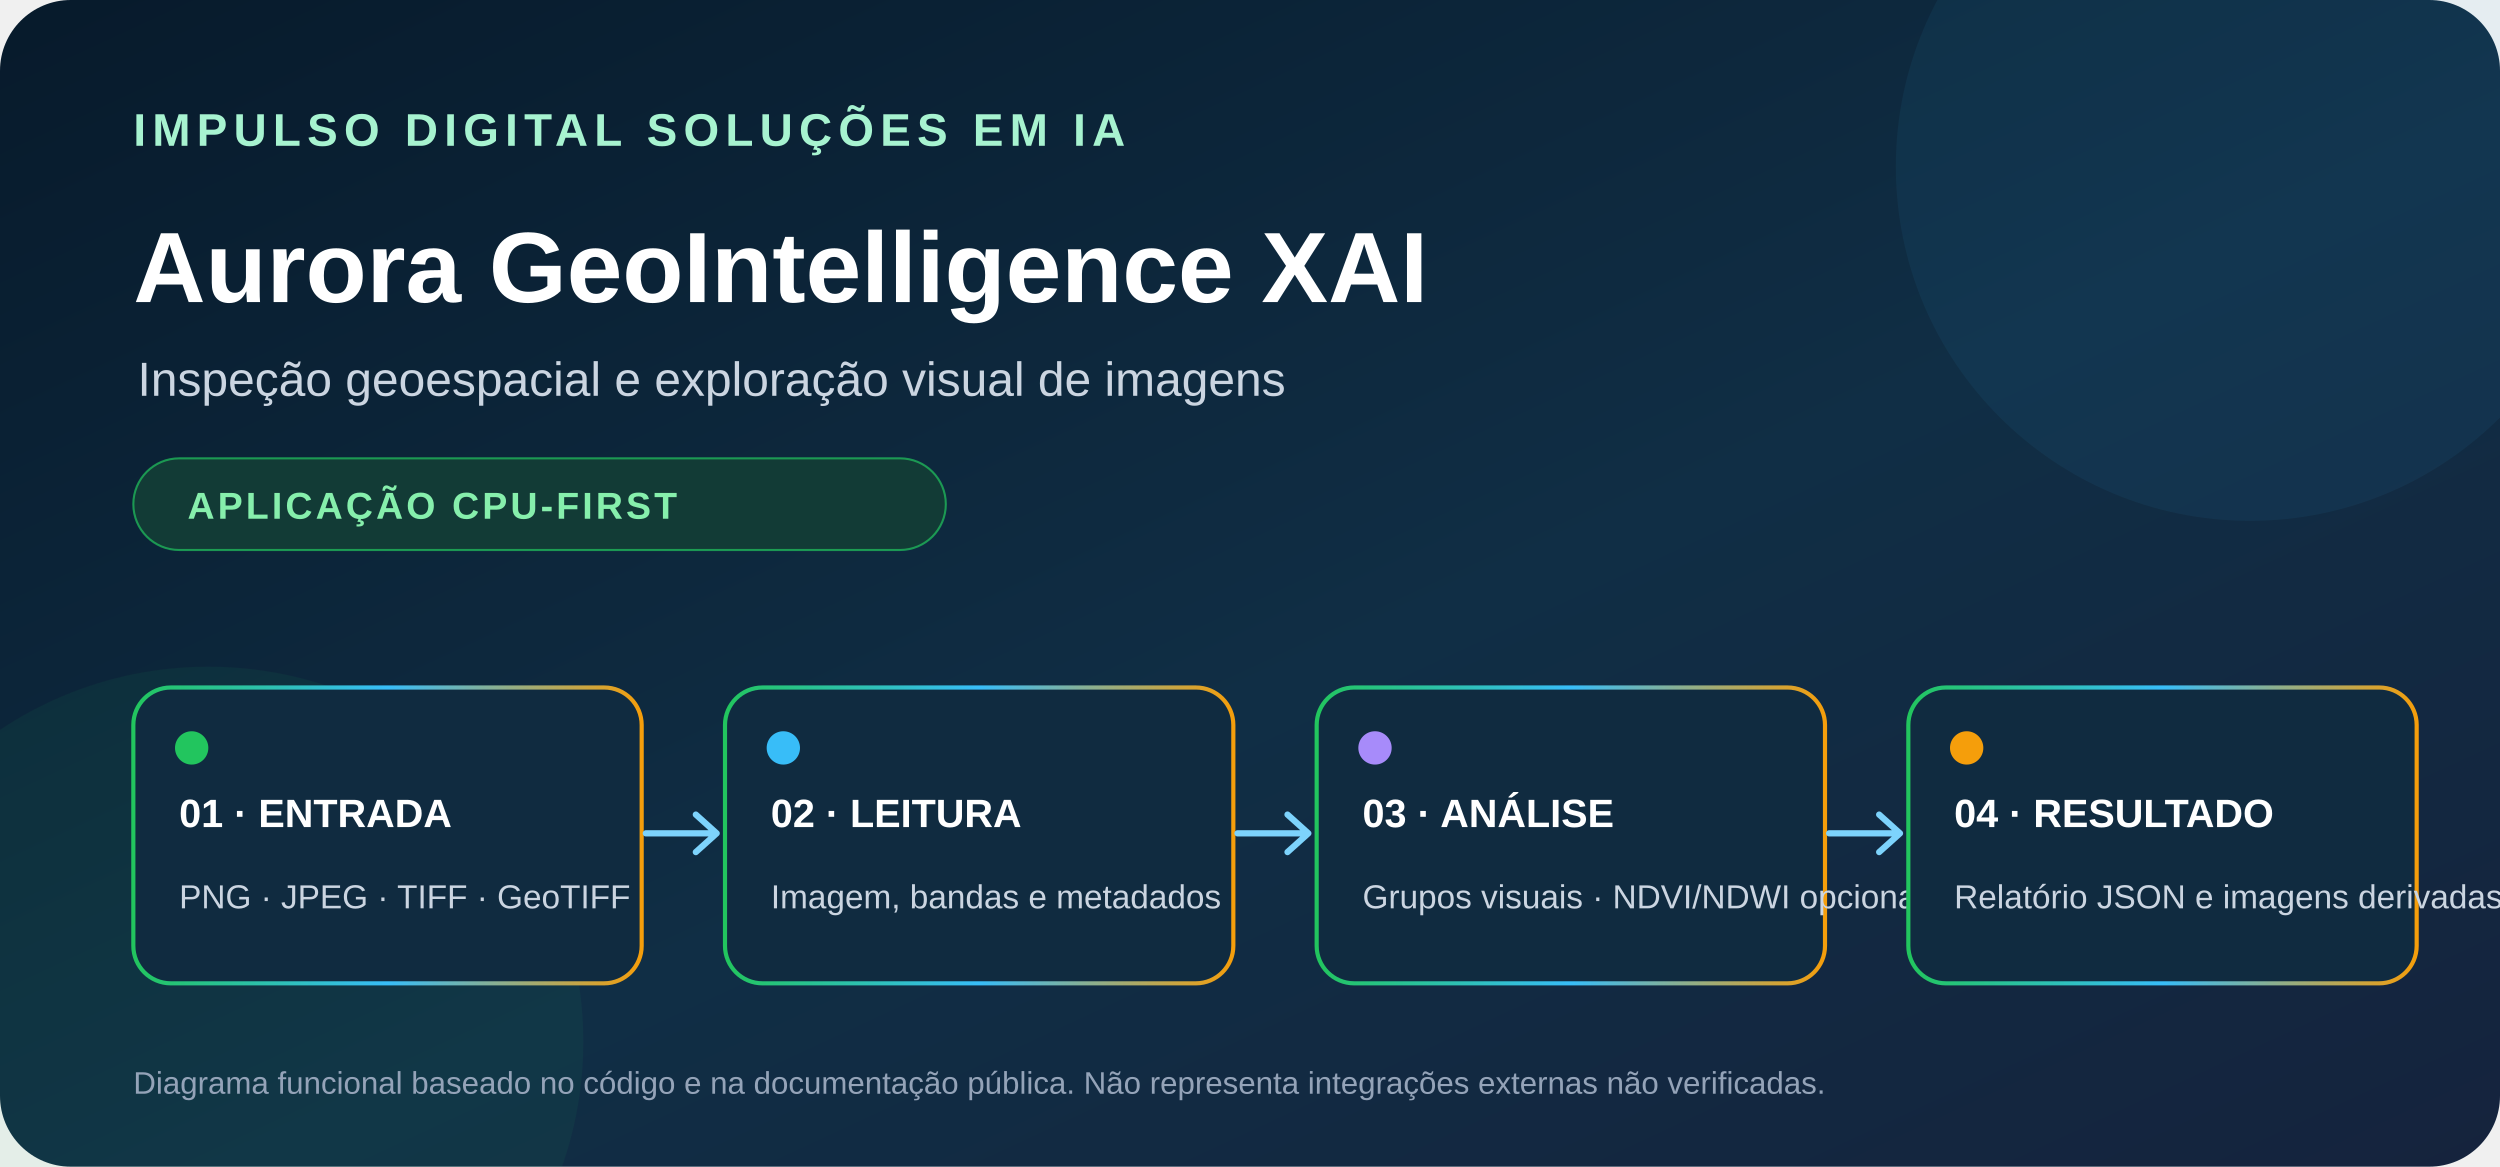
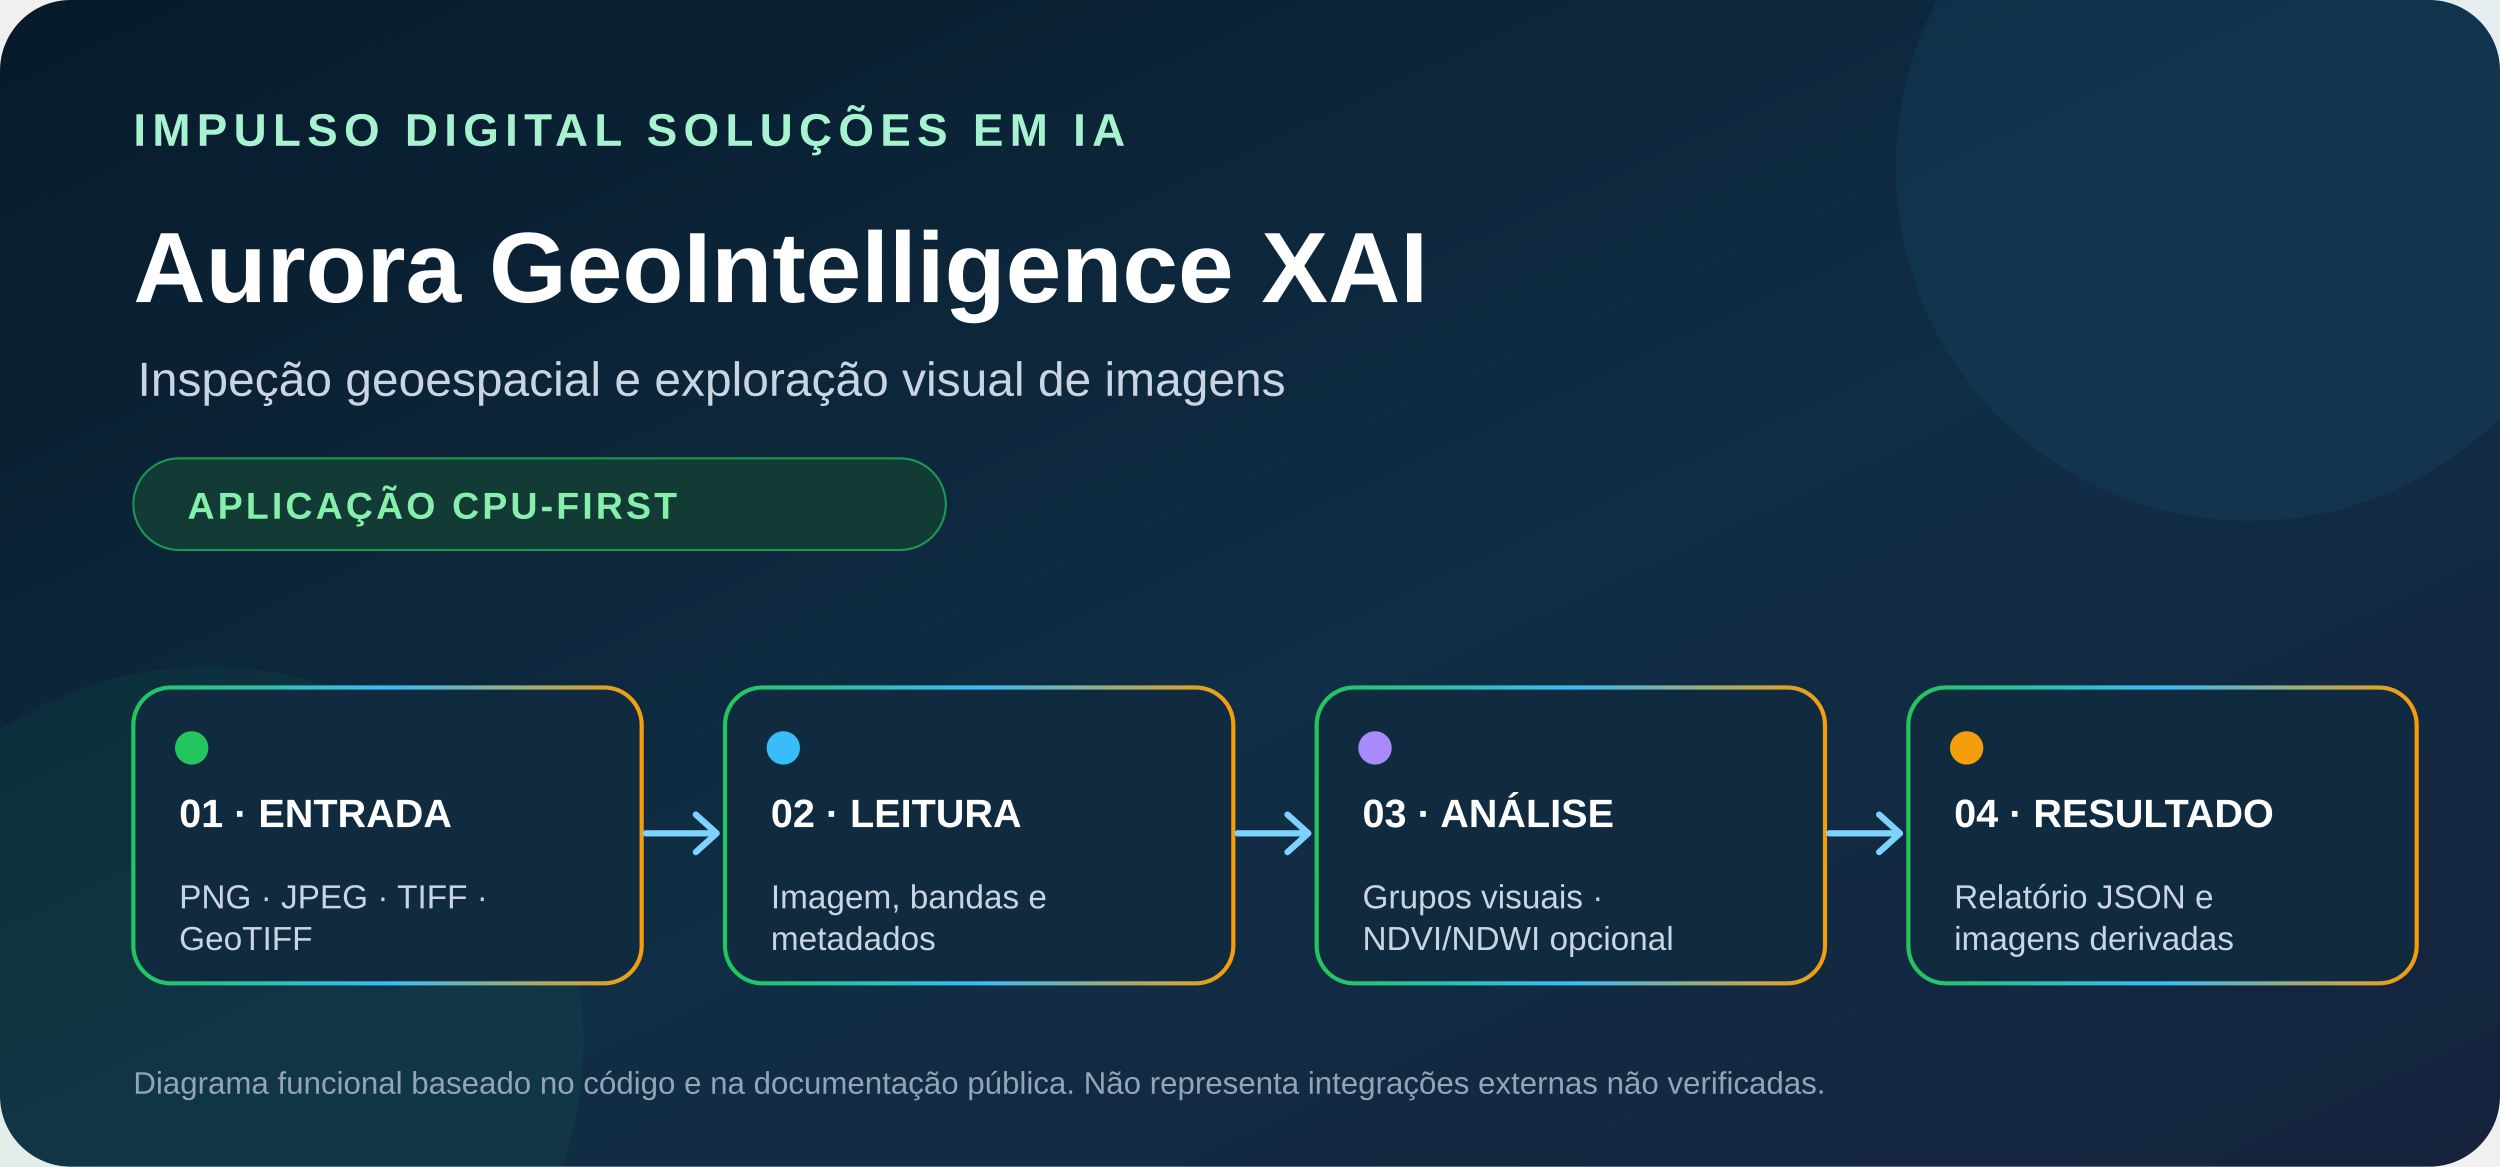
<svg xmlns="http://www.w3.org/2000/svg" width="1200" height="560" viewBox="0 0 1200 560" role="img" aria-labelledby="title desc">
  <defs>
    <linearGradient id="bg" x1="0" y1="0" x2="1" y2="1">
      <stop offset="0" stop-color="#071a2b" />
      <stop offset=".55" stop-color="#102e45" />
      <stop offset="1" stop-color="#15233d" />
    </linearGradient>
    <linearGradient id="line" x1="0" y1="0" x2="1" y2="0">
      <stop stop-color="#22c55e" />
      <stop offset=".5" stop-color="#38bdf8" />
      <stop offset="1" stop-color="#f59e0b" />
    </linearGradient>
    <filter id="glow">
      <feGaussianBlur stdDeviation="8" result="b" />
      <feMerge>
        <feMergeNode in="b" />
        <feMergeNode in="SourceGraphic" />
      </feMerge>
    </filter>
  </defs>
  <rect width="1200" height="560" rx="34" fill="url(#bg)" />
  <circle cx="1080" cy="80" r="170" fill="#38bdf8" opacity=".06" />
  <circle cx="100" cy="500" r="180" fill="#22c55e" opacity=".06" />
  <text x="64" y="70" fill="#a7f3d0" font-family="Arial,sans-serif" font-size="22" font-weight="700" letter-spacing="3">IMPULSO DIGITAL SOLUÇÕES EM IA</text>
  <text x="64" y="145" fill="#ffffff" font-family="Arial,sans-serif" font-size="48" font-weight="700">Aurora GeoIntelligence XAI</text>
  <text x="66" y="190" fill="#cbd5e1" font-family="Arial,sans-serif" font-size="23">Inspeção geoespacial e exploração visual de imagens</text>
  <rect x="64" y="220" width="390" height="44" rx="22" fill="#123b36" stroke="#22c55e" stroke-opacity=".7" />
  <text x="90" y="249" fill="#86efac" font-family="Arial,sans-serif" font-size="18" font-weight="700" letter-spacing="1.5">APLICAÇÃO CPU-FIRST</text>
  <g>
    <rect x="64" y="330" width="244" height="142" rx="18" fill="#102b40" stroke="url(#line)" stroke-width="2" />
    <circle cx="92" cy="359" r="8" fill="#22c55e" />
    <text x="86" y="397" fill="#ffffff" font-family="Arial,sans-serif" font-size="19" font-weight="700">01 · ENTRADA</text>
-     <text x="86" y="436" fill="#cbd5e1" font-family="Arial,sans-serif" font-size="16">PNG · JPEG · TIFF · GeoTIFF</text>
+     <text x="86" y="436" fill="#cbd5e1" font-family="Arial,sans-serif" font-size="16">
+       <tspan x="86" dy="0">PNG · JPEG · TIFF ·</tspan>
+       <tspan x="86" dy="20">GeoTIFF</tspan>
+     </text>
  </g>
  <path d="M310 400 h34 l-10 -9 m10 9 l-10 9" fill="none" stroke="#7dd3fc" stroke-width="3" stroke-linecap="round" stroke-linejoin="round" />
  <g>
    <rect x="348" y="330" width="244" height="142" rx="18" fill="#102b40" stroke="url(#line)" stroke-width="2" />
    <circle cx="376" cy="359" r="8" fill="#38bdf8" />
    <text x="370" y="397" fill="#ffffff" font-family="Arial,sans-serif" font-size="19" font-weight="700">02 · LEITURA</text>
-     <text x="370" y="436" fill="#cbd5e1" font-family="Arial,sans-serif" font-size="16">Imagem, bandas e metadados</text>
+     <text x="370" y="436" fill="#cbd5e1" font-family="Arial,sans-serif" font-size="16">
+       <tspan x="370" dy="0">Imagem, bandas e</tspan>
+       <tspan x="370" dy="20">metadados</tspan>
+     </text>
  </g>
  <path d="M594 400 h34 l-10 -9 m10 9 l-10 9" fill="none" stroke="#7dd3fc" stroke-width="3" stroke-linecap="round" stroke-linejoin="round" />
  <g>
    <rect x="632" y="330" width="244" height="142" rx="18" fill="#102b40" stroke="url(#line)" stroke-width="2" />
    <circle cx="660" cy="359" r="8" fill="#a78bfa" />
    <text x="654" y="397" fill="#ffffff" font-family="Arial,sans-serif" font-size="19" font-weight="700">03 · ANÁLISE</text>
-     <text x="654" y="436" fill="#cbd5e1" font-family="Arial,sans-serif" font-size="16">Grupos visuais · NDVI/NDWI opcional</text>
+     <text x="654" y="436" fill="#cbd5e1" font-family="Arial,sans-serif" font-size="16">
+       <tspan x="654" dy="0">Grupos visuais ·</tspan>
+       <tspan x="654" dy="20">NDVI/NDWI opcional</tspan>
+     </text>
  </g>
  <path d="M878 400 h34 l-10 -9 m10 9 l-10 9" fill="none" stroke="#7dd3fc" stroke-width="3" stroke-linecap="round" stroke-linejoin="round" />
  <g>
    <rect x="916" y="330" width="244" height="142" rx="18" fill="#102b40" stroke="url(#line)" stroke-width="2" />
    <circle cx="944" cy="359" r="8" fill="#f59e0b" />
    <text x="938" y="397" fill="#ffffff" font-family="Arial,sans-serif" font-size="19" font-weight="700">04 · RESULTADO</text>
-     <text x="938" y="436" fill="#cbd5e1" font-family="Arial,sans-serif" font-size="16">Relatório JSON e imagens derivadas</text>
+     <text x="938" y="436" fill="#cbd5e1" font-family="Arial,sans-serif" font-size="16">
+       <tspan x="938" dy="0">Relatório JSON e</tspan>
+       <tspan x="938" dy="20">imagens derivadas</tspan>
+     </text>
  </g>
  <text x="64" y="525" fill="#94a3b8" font-family="Arial,sans-serif" font-size="15">Diagrama funcional baseado no código e na documentação pública. Não representa integrações externas não verificadas.</text>
</svg>
